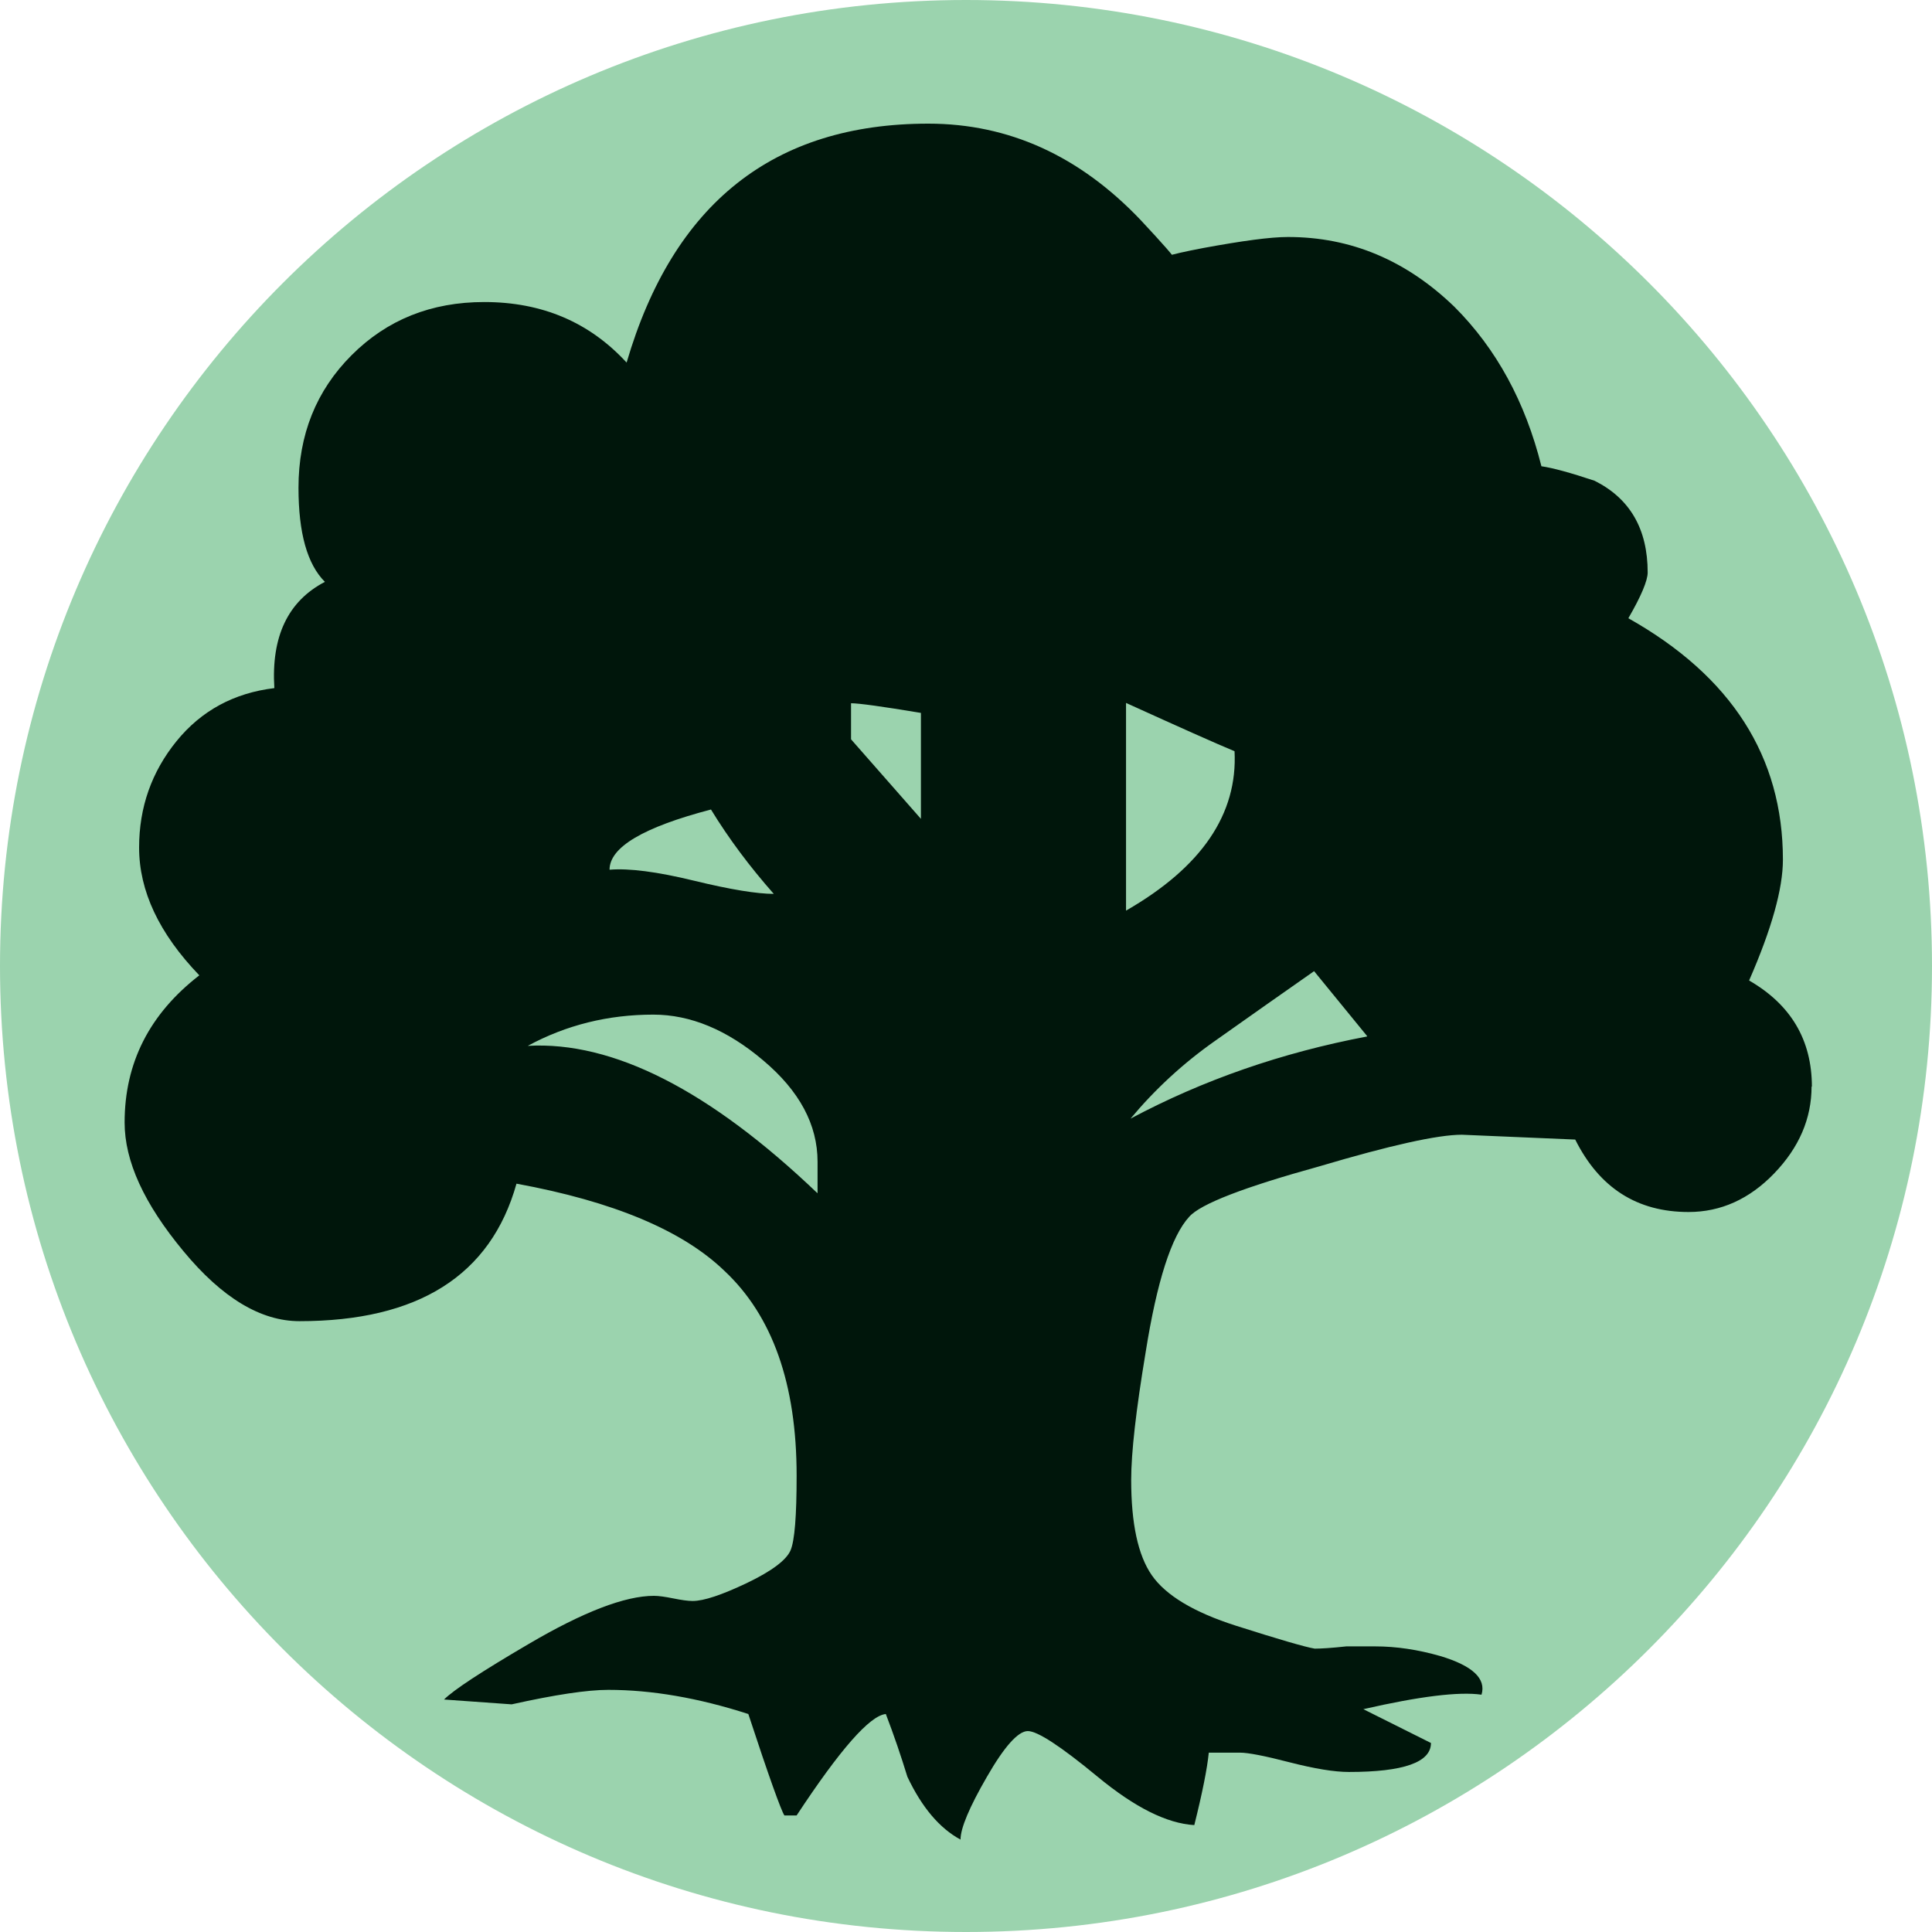
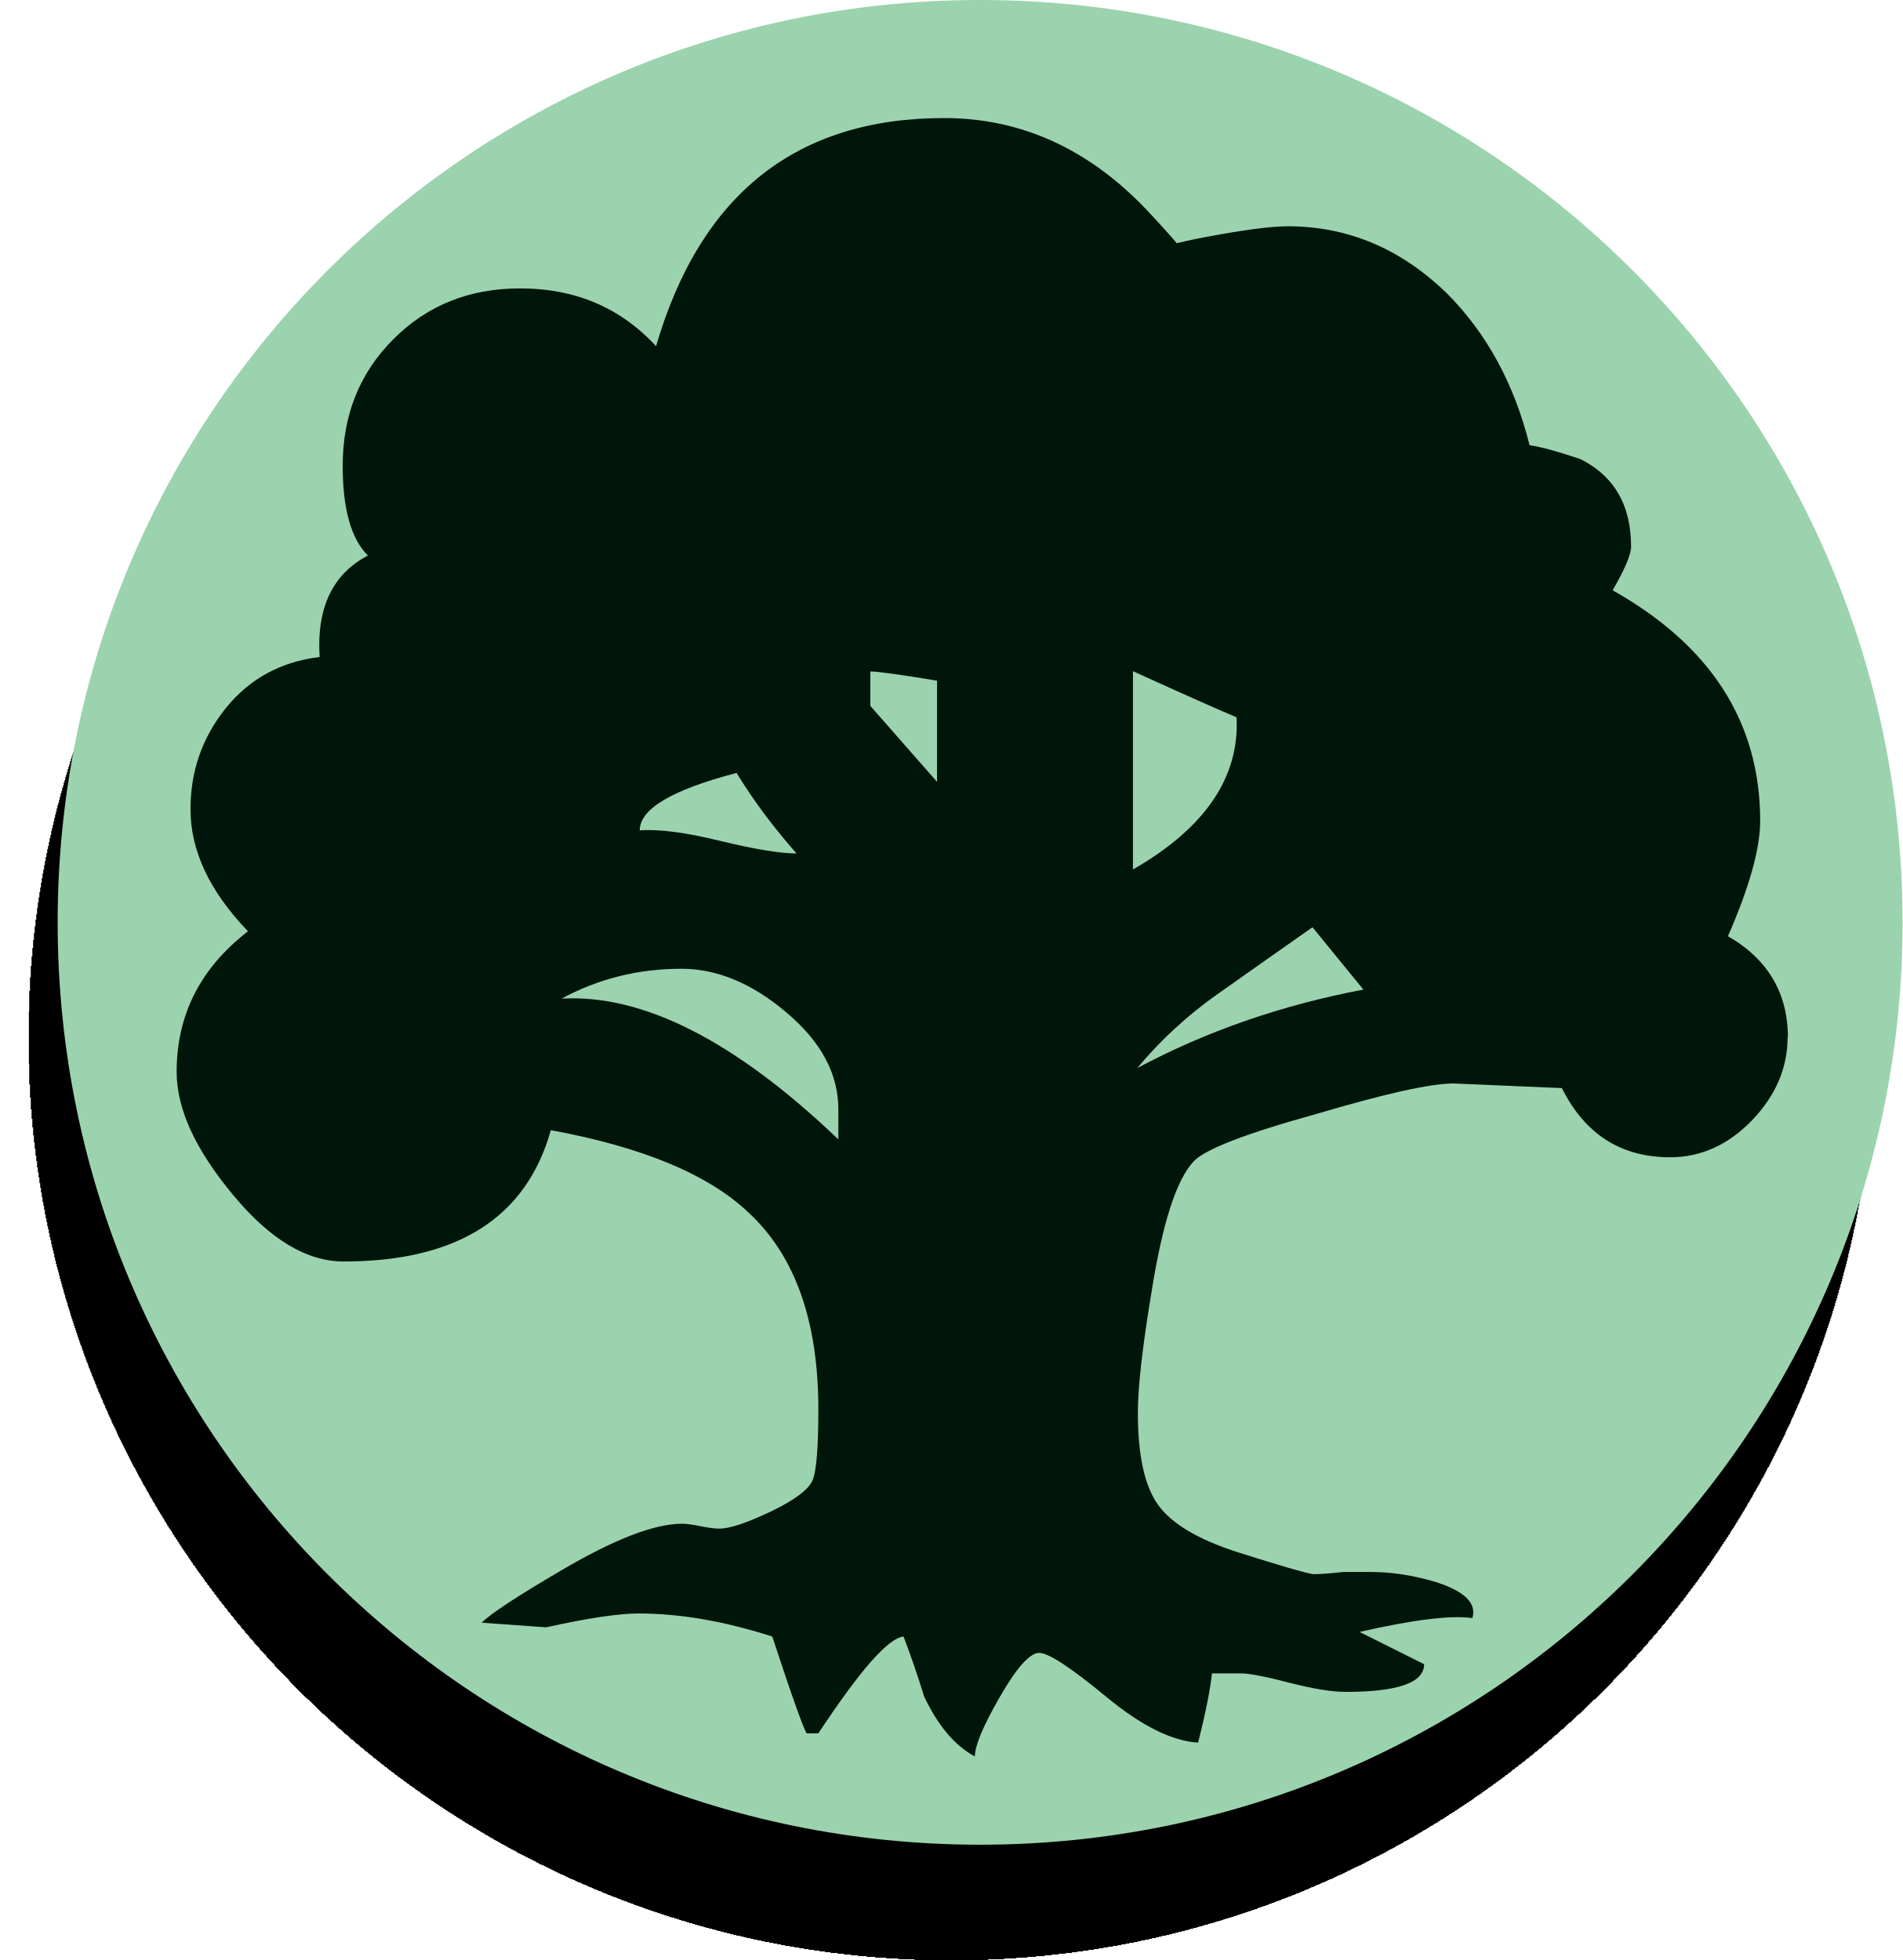
- <svg xmlns="http://www.w3.org/2000/svg" viewBox="0 0 600 600" version="1.1">
-   <circle cx="300" cy="300" r="300" fill="#9bd3ae" />
-   <path d="m562.6 337.4c0 10-3.9 19-11.6 27-7.7 8-16.6 12-26.6 12-16 0-27.7-7.5-35.2-22.5l-35.2-1.5c-7.5 0-22.3 3.3-44.2 9.8-23.5 6.5-37 11.7-40.5 15.7-5.5 6-10 20-13.5 42-3 18-4.5 31.2-4.5 39.7 0 13.5 2.1 23.4 6.4 29.6 4.3 6.2 13 11.5 26.2 15.7 13.2 4.2 21.4 6.6 24.4 7.1 2 0 5.2-0.2 9.8-0.7l9 0c6.5 0 13.2 1 20.2 3 10 3 14.3 7 12.8 12-7-1-19.2 0.5-36.7 4.5l21 10.5c0 6-8.5 9-25.5 9-4.5 0-10.6-1-18.4-3-7.7-2-12.9-3-15.4-3l-9.7 0c-0.5 5-2 12.5-4.5 22.5-8.5-0.5-18.5-5.5-30-15-11.5-9.5-18.7-14.2-21.7-14.2-3 0-7.3 4.8-12.7 14.2-5.5 9.5-8.2 16-8.2 19.5-6.5-3.5-12-10-16.5-19.5-2-6.5-4.2-13-6.7-19.5-5 0.5-14.2 11-27.7 31.5l-3.8 0c-1-1.5-4.8-12-11.2-31.5-15.5-5-30-7.5-43.5-7.5-6.5 0-16.5 1.5-30 4.5l-21-1.5c3-3 11.7-8.7 26.2-17.2 17-10 30-15 39-15 1.5 0 3.5 0.3 6 0.8 2.5 0.5 4.5 0.8 6 0.8 3.5 0 9.1-1.9 16.9-5.6 7.7-3.7 12.2-7.1 13.5-10.1 1.3-3 1.9-10.8 1.9-23.2 0-28.5-7.5-49.7-22.5-63.7-13-12.5-34.5-21.5-64.5-27-8 28.5-30.5 42.7-67.4 42.7-12 0-24-7.2-36-21.7C44.7 373.8 38.7 360.6 38.7 348.6c0-18.5 7.7-33.7 23.2-45.7-12.5-13-18.7-26.2-18.7-39.7 0-12.5 3.9-23.5 11.6-33 7.7-9.5 17.9-15 30.4-16.5-1-16 4.2-27 15.7-33-5.5-5.5-8.2-15.2-8.2-29.2 0-16.5 5.5-30.2 16.5-41.2 11-11 24.7-16.5 41.2-16.5 18 0 32.7 6.3 44.2 18.8 14.5-49.5 45.7-74.2 93.7-74.2 25 0 47 10 66 30 7 7.5 10.5 11.5 10.5 12-6 0-3-1.1 9-3.4 12-2.2 20.7-3.4 26.2-3.4 19.5 0 36.7 7.2 51.7 21.7 13 13 22 29.5 27 49.5 3.5 0.5 9 2 16.5 4.5 11 5.5 16.5 15 16.5 28.5 0 2.5-2 7.3-6 14.2 32 18 48 43 48 75 0 9-3.5 21.5-10.5 37.5 13 7.5 19.5 18.5 19.5 33m-308.8 33 0-9.7c0-11.5-5.6-22-16.9-31.5-11.2-9.5-22.6-14.2-34.1-14.2-14 0-27 3.2-39 9.7 26.5-1.5 56.5 13.8 89.9 45.7m-13.5-92.9c-7.5-8.5-14-17.2-19.5-26.2-21 5.5-31.5 11.7-31.5 18.7 6-0.5 14.7 0.6 26.2 3.4 11.5 2.8 19.7 4.1 24.8 4.1m45.7-23.2 0-33c-12-2-19.3-3-21.7-3l0 11.2 21.7 24.7m97.4-21c-6-2.5-17.2-7.5-33.7-15l0 64.5c23.5-13.5 34.7-30 33.7-49.5m41.2 88.5-16.5-20.2c-10 7-20.1 14.1-30.4 21.4-10.3 7.2-19.1 15.4-26.6 24.4 22.5-12 47-20.5 73.4-25.5" fill="#00160b" />
+ <svg xmlns="http://www.w3.org/2000/svg" width="33" height="34" viewBox="0 0 33 34" fill="none">
+   <g filter="url(#filter0_d_8_294)">
+     <path d="M17 32C25.837 32 33 24.837 33 16C33 7.163 25.837 0 17 0C8.163 0 1 7.163 1 16C1 24.837 8.163 32 17 32Z" fill="#9BD3AE" />
+     <path d="M31.005 17.995C31.005 18.528 30.797 19.008 30.387 19.435C29.976 19.861 29.501 20.075 28.968 20.075C28.114 20.075 27.491 19.675 27.09 18.875L25.213 18.795C24.813 18.795 24.024 18.971 22.856 19.317C21.602 19.664 20.883 19.941 20.696 20.155C20.402 20.475 20.163 21.221 19.976 22.395C19.816 23.355 19.736 24.059 19.736 24.512C19.736 25.232 19.848 25.76 20.077 26.091C20.306 26.421 20.77 26.704 21.474 26.928C22.178 27.152 22.616 27.28 22.776 27.307C22.883 27.307 23.053 27.296 23.299 27.269H23.779C24.125 27.269 24.483 27.323 24.856 27.429C25.389 27.589 25.619 27.803 25.538 28.069C25.165 28.016 24.515 28.096 23.581 28.309L24.701 28.869C24.701 29.189 24.248 29.349 23.341 29.349C23.101 29.349 22.776 29.296 22.36 29.189C21.949 29.083 21.672 29.029 21.538 29.029H21.021C20.994 29.296 20.915 29.696 20.781 30.229C20.328 30.203 19.794 29.936 19.181 29.429C18.568 28.923 18.184 28.672 18.024 28.672C17.864 28.672 17.634 28.928 17.346 29.429C17.053 29.936 16.909 30.283 16.909 30.469C16.562 30.283 16.269 29.936 16.029 29.429C15.922 29.083 15.805 28.736 15.672 28.389C15.405 28.416 14.915 28.976 14.194 30.069H13.992C13.938 29.989 13.736 29.429 13.395 28.389C12.568 28.123 11.794 27.989 11.075 27.989C10.728 27.989 10.194 28.069 9.474 28.229L8.354 28.149C8.514 27.989 8.978 27.685 9.752 27.232C10.659 26.699 11.352 26.432 11.832 26.432C11.912 26.432 12.018 26.448 12.152 26.475C12.285 26.501 12.392 26.517 12.472 26.517C12.659 26.517 12.957 26.416 13.373 26.219C13.784 26.021 14.024 25.84 14.093 25.68C14.162 25.52 14.194 25.104 14.194 24.443C14.194 22.923 13.794 21.792 12.995 21.045C12.301 20.379 11.155 19.899 9.554 19.605C9.128 21.125 7.928 21.883 5.96 21.883C5.32 21.883 4.68 21.499 4.04 20.725C3.384 19.936 3.064 19.232 3.064 18.592C3.064 17.605 3.474 16.795 4.301 16.155C3.634 15.461 3.304 14.757 3.304 14.037C3.304 13.371 3.512 12.784 3.922 12.277C4.333 11.771 4.877 11.477 5.544 11.397C5.49 10.544 5.768 9.957 6.381 9.637C6.088 9.344 5.944 8.827 5.944 8.08C5.944 7.2 6.237 6.469 6.824 5.883C7.41 5.296 8.141 5.003 9.021 5.003C9.981 5.003 10.765 5.339 11.379 6.005C12.152 3.365 13.816 2.048 16.376 2.048C17.709 2.048 18.883 2.581 19.896 3.648C20.269 4.048 20.456 4.261 20.456 4.288C20.136 4.288 20.296 4.229 20.936 4.107C21.576 3.989 22.04 3.925 22.333 3.925C23.373 3.925 24.291 4.309 25.09 5.083C25.784 5.776 26.264 6.656 26.53 7.723C26.717 7.749 27.011 7.829 27.41 7.963C27.997 8.256 28.291 8.763 28.291 9.483C28.291 9.616 28.184 9.872 27.971 10.24C29.677 11.2 30.53 12.533 30.53 14.24C30.53 14.72 30.344 15.387 29.971 16.24C30.664 16.64 31.011 17.227 31.011 18L31.005 17.995ZM14.541 19.76V19.243C14.541 18.629 14.242 18.069 13.64 17.563C13.043 17.056 12.434 16.805 11.821 16.805C11.075 16.805 10.381 16.976 9.741 17.323C11.155 17.243 12.755 18.059 14.536 19.76H14.541ZM13.816 14.805C13.416 14.352 13.069 13.888 12.776 13.408C11.656 13.701 11.096 14.032 11.096 14.405C11.416 14.379 11.88 14.437 12.493 14.587C13.107 14.736 13.544 14.805 13.816 14.805ZM16.253 13.568V11.808C15.613 11.701 15.224 11.648 15.096 11.648V12.245L16.253 13.563V13.568ZM21.448 12.443C21.128 12.309 20.53 12.043 19.651 11.643V15.083C20.904 14.363 21.501 13.483 21.448 12.443ZM23.645 17.163L22.765 16.085C22.232 16.459 21.693 16.837 21.144 17.227C20.595 17.611 20.125 18.048 19.725 18.528C20.925 17.888 22.232 17.435 23.64 17.168" fill="#00160B" />
+   </g>
+   <defs>
+     <filter id="filter0_d_8_294" x="0.5" y="0" width="32.5" height="34" filterUnits="userSpaceOnUse" color-interpolation-filters="sRGB">
+       <feFlood flood-opacity="0" result="BackgroundImageFix" />
+       <feColorMatrix in="SourceAlpha" type="matrix" values="0 0 0 0 0 0 0 0 0 0 0 0 0 0 0 0 0 0 127 0" result="hardAlpha" />
+       <feOffset dx="-0.5" dy="2" />
+       <feColorMatrix type="matrix" values="0 0 0 0 0 0 0 0 0 0 0 0 0 0 0 0 0 0 1 0" />
+       <feBlend mode="normal" in2="BackgroundImageFix" result="effect1_dropShadow_8_294" />
+       <feBlend mode="normal" in="SourceGraphic" in2="effect1_dropShadow_8_294" result="shape" />
+     </filter>
+   </defs>
</svg>
